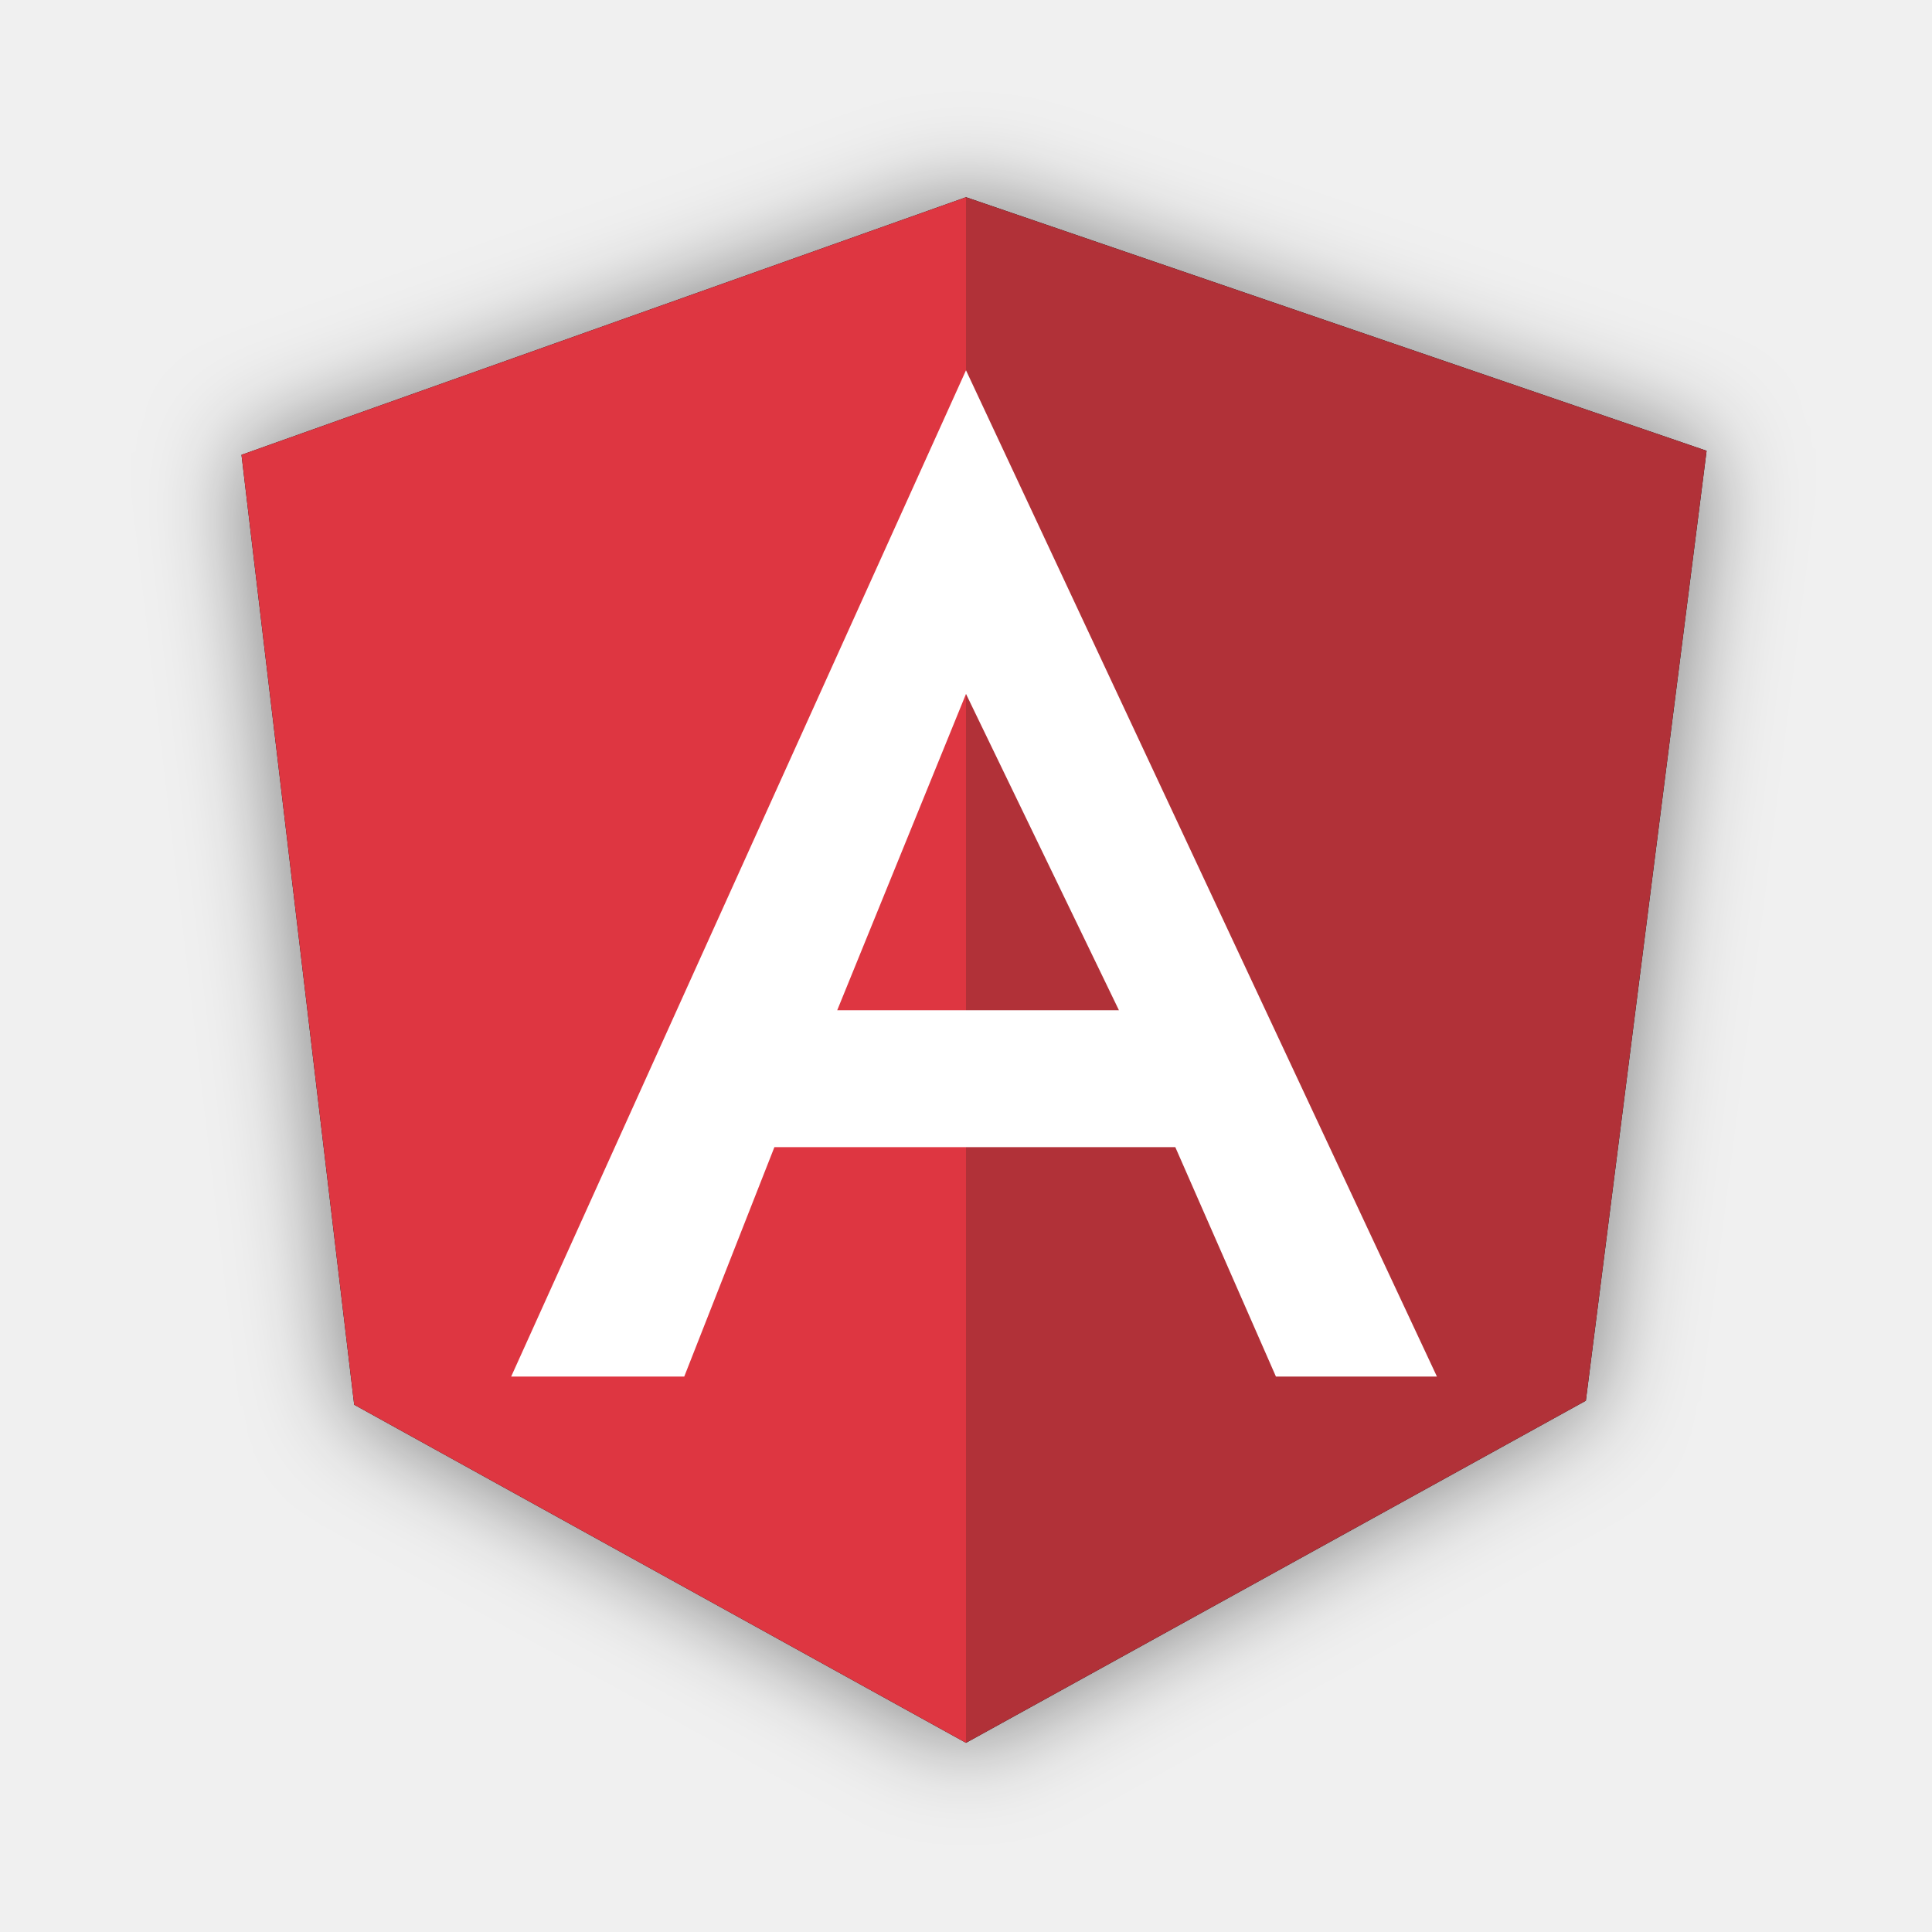
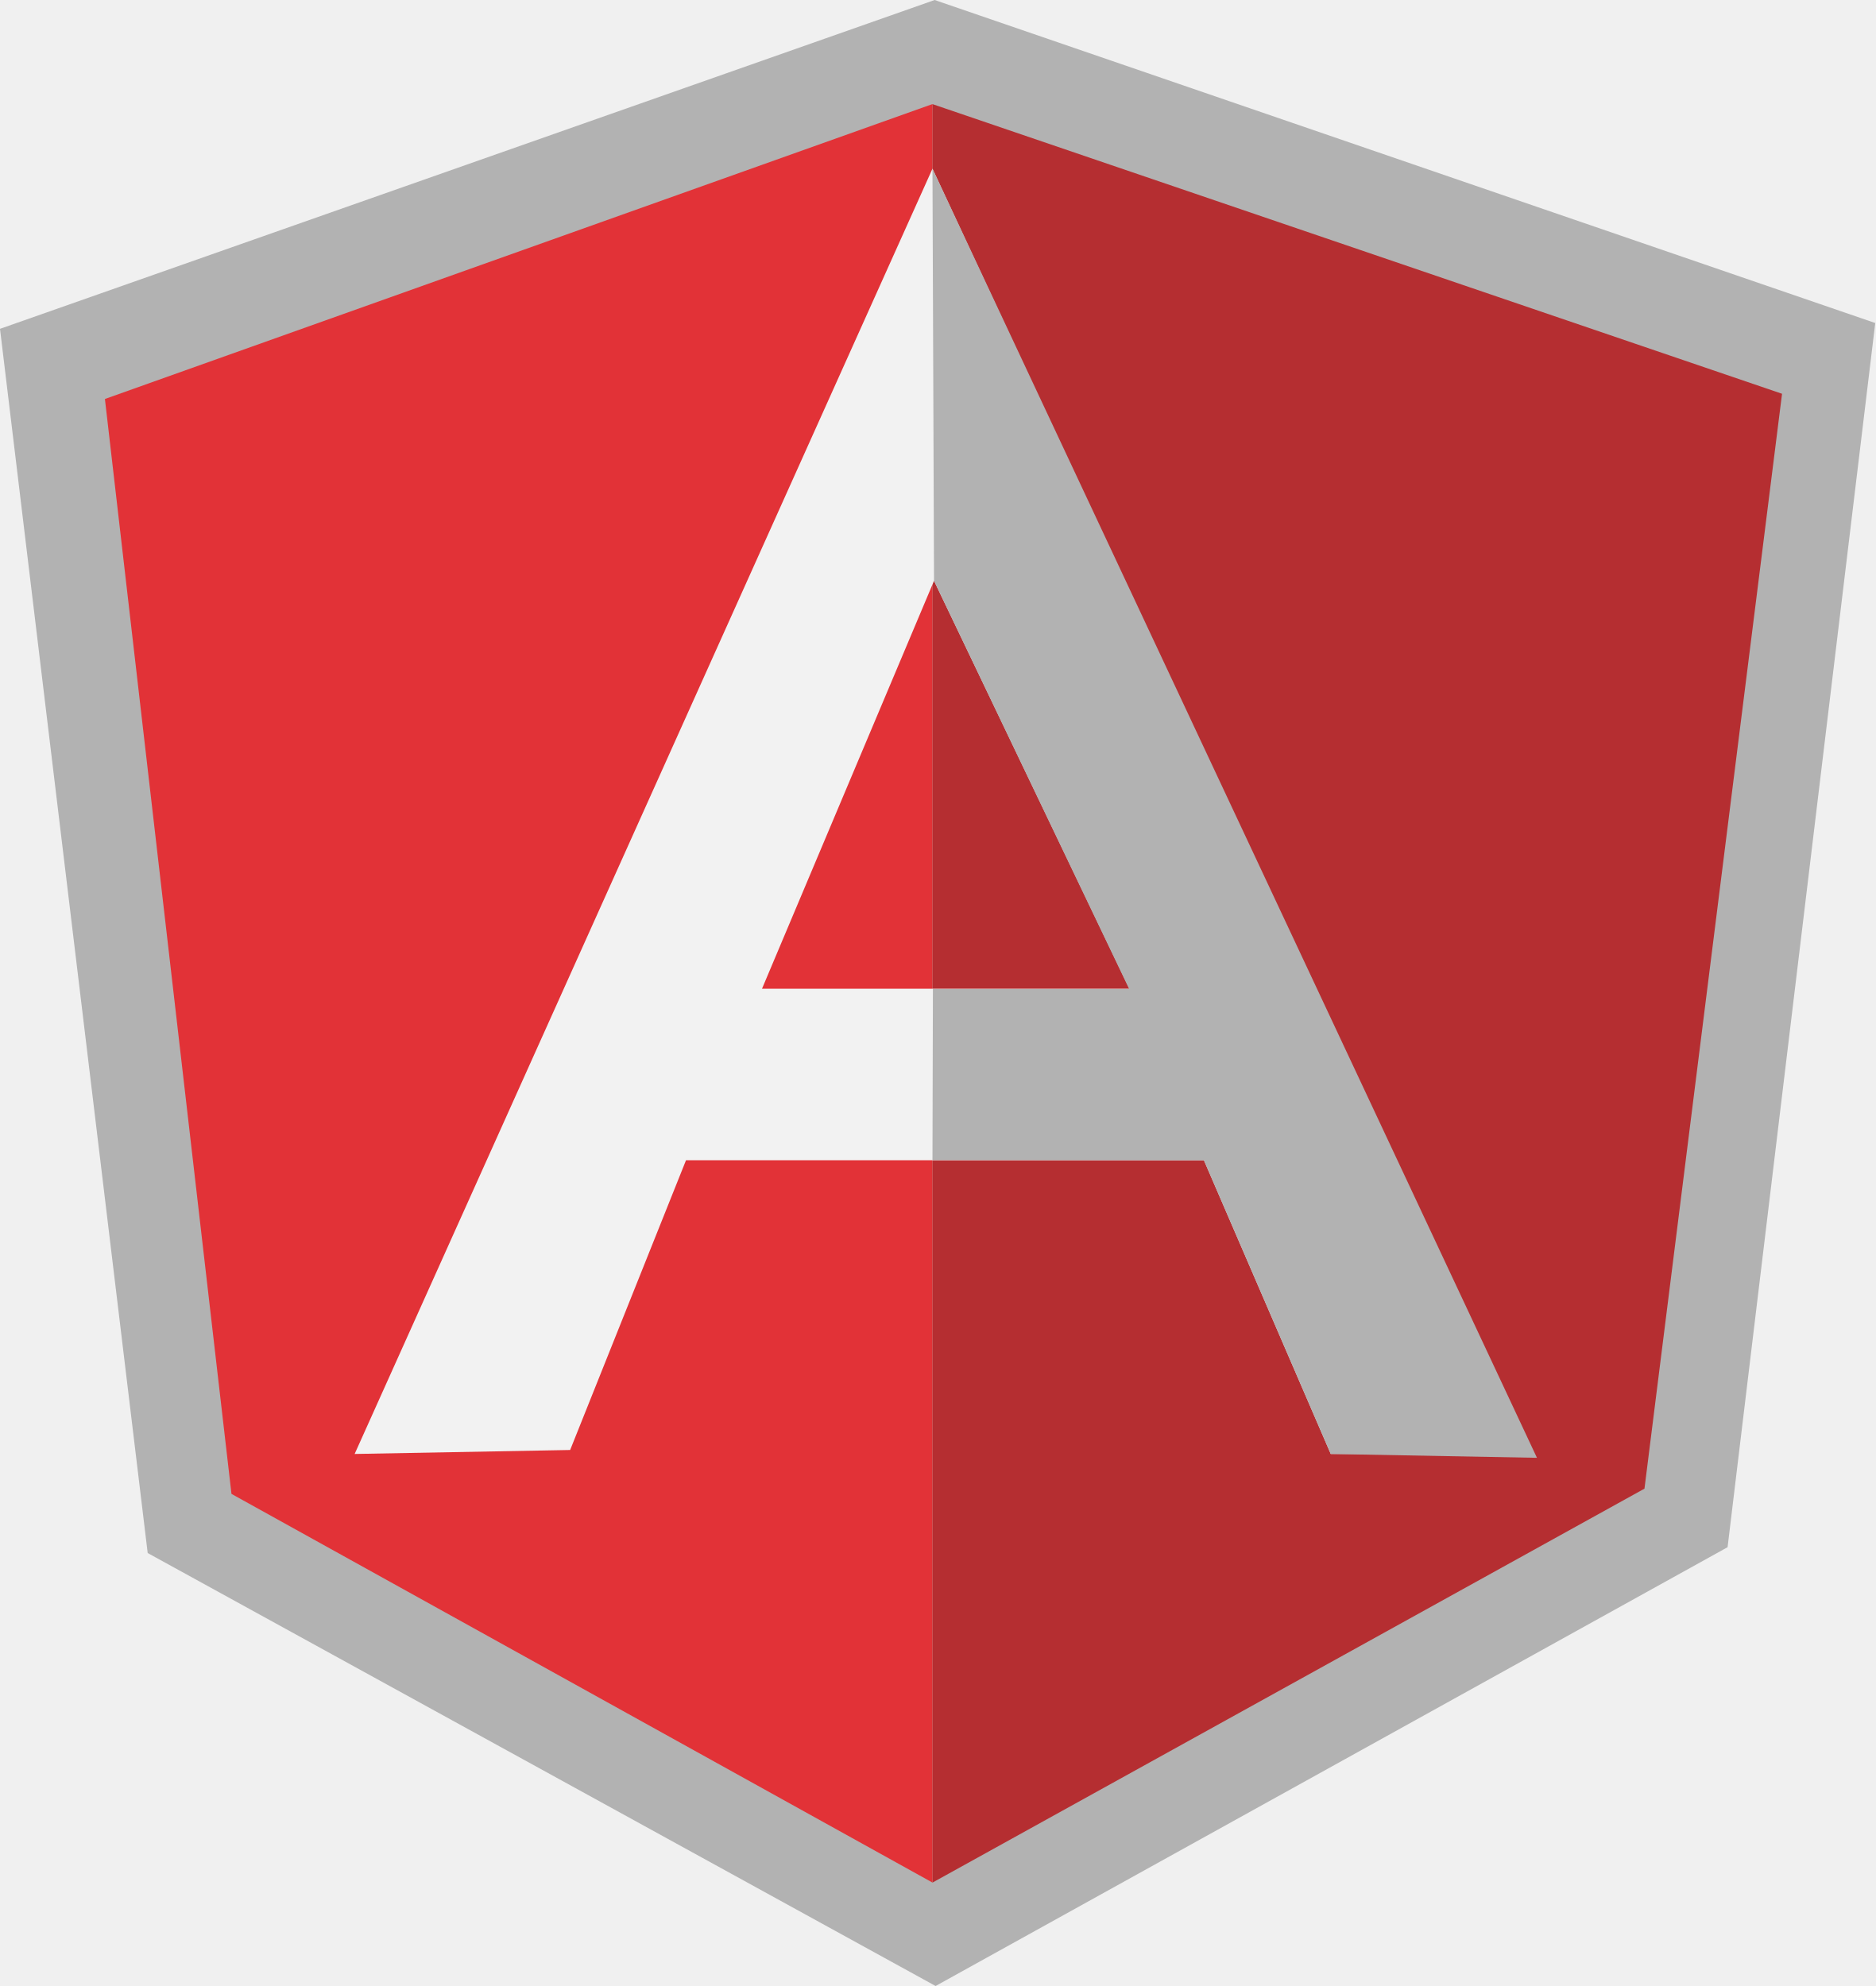
- <svg xmlns="http://www.w3.org/2000/svg" viewBox="-10 -10 120 120">
-   <defs>
-     <filter id="a" x="-50%" y="-50%" width="200%" height="200%">
-       <feOffset result="offOut" in="SourceAlpha" />
-       <feGaussianBlur result="blurOut" in="offOut" stdDeviation="3" />
-       <feComponentTransfer in="blurOut" result="opacityOut">
-         <feFuncA type="linear" slope=".5" />
-       </feComponentTransfer>
-       <feBlend in="SourceGraphic" in2="opacityOut" />
-     </filter>
-   </defs>
-   <path d="M5 18.25l45-16L96 18l-7.5 59L50 98.25l-38-21z" filter="url(#a)" class="outline" />
-   <path d="M5 18.25l45-16v96l-38-21z" fill="#de3641" class="left" />
-   <path d="M50 2.25L96 18l-7.5 59L50 98.25z" fill="#b13138" class="right" />
-   <path d="M50 13l29.25 62.5h-10L63 61.25H50v-8.5h9.5L50 33.1l-8 19.65h8v8.5H38.1L32.5 75.5H21.75z" fill="#fff" class="letter" />
+ <svg xmlns="http://www.w3.org/2000/svg" width="379.992" height="402.527" viewBox="0 0 379.992 402.527">
+   <path fill="#B2B2B2" d="M189.396 0L0 66.648l29.927 248.125 159.66 87.754 160.486-88.938 29.92-248.12L189.395 0z" />
+   <path fill="#B52E31" d="M361.108 79.81L188.953 21.103V381.57l144.277-79.847L361.108 79.81z" />
+   <path fill="#E23237" d="M21.26 80.868l25.646 221.917 142.046 78.777V21.094L21.26 80.868z" />
+   <path fill="#F2F2F2" d="M228.86 200.394l-39.593-82.678-34.854 82.677h74.447zm15.093 34.762h-104.94l-23.48 58.73-43.67.806 117.09-260.5 121.18 260.494h-40.476l-25.704-59.53z" />
+   <path fill="#B2B2B2" d="M188.953 34.193l.313 83.523 39.55 82.74h-39.773l-.09 34.648 54.997.053 25.707 59.54 41.788.775-122.492-261.28z" />
</svg>
